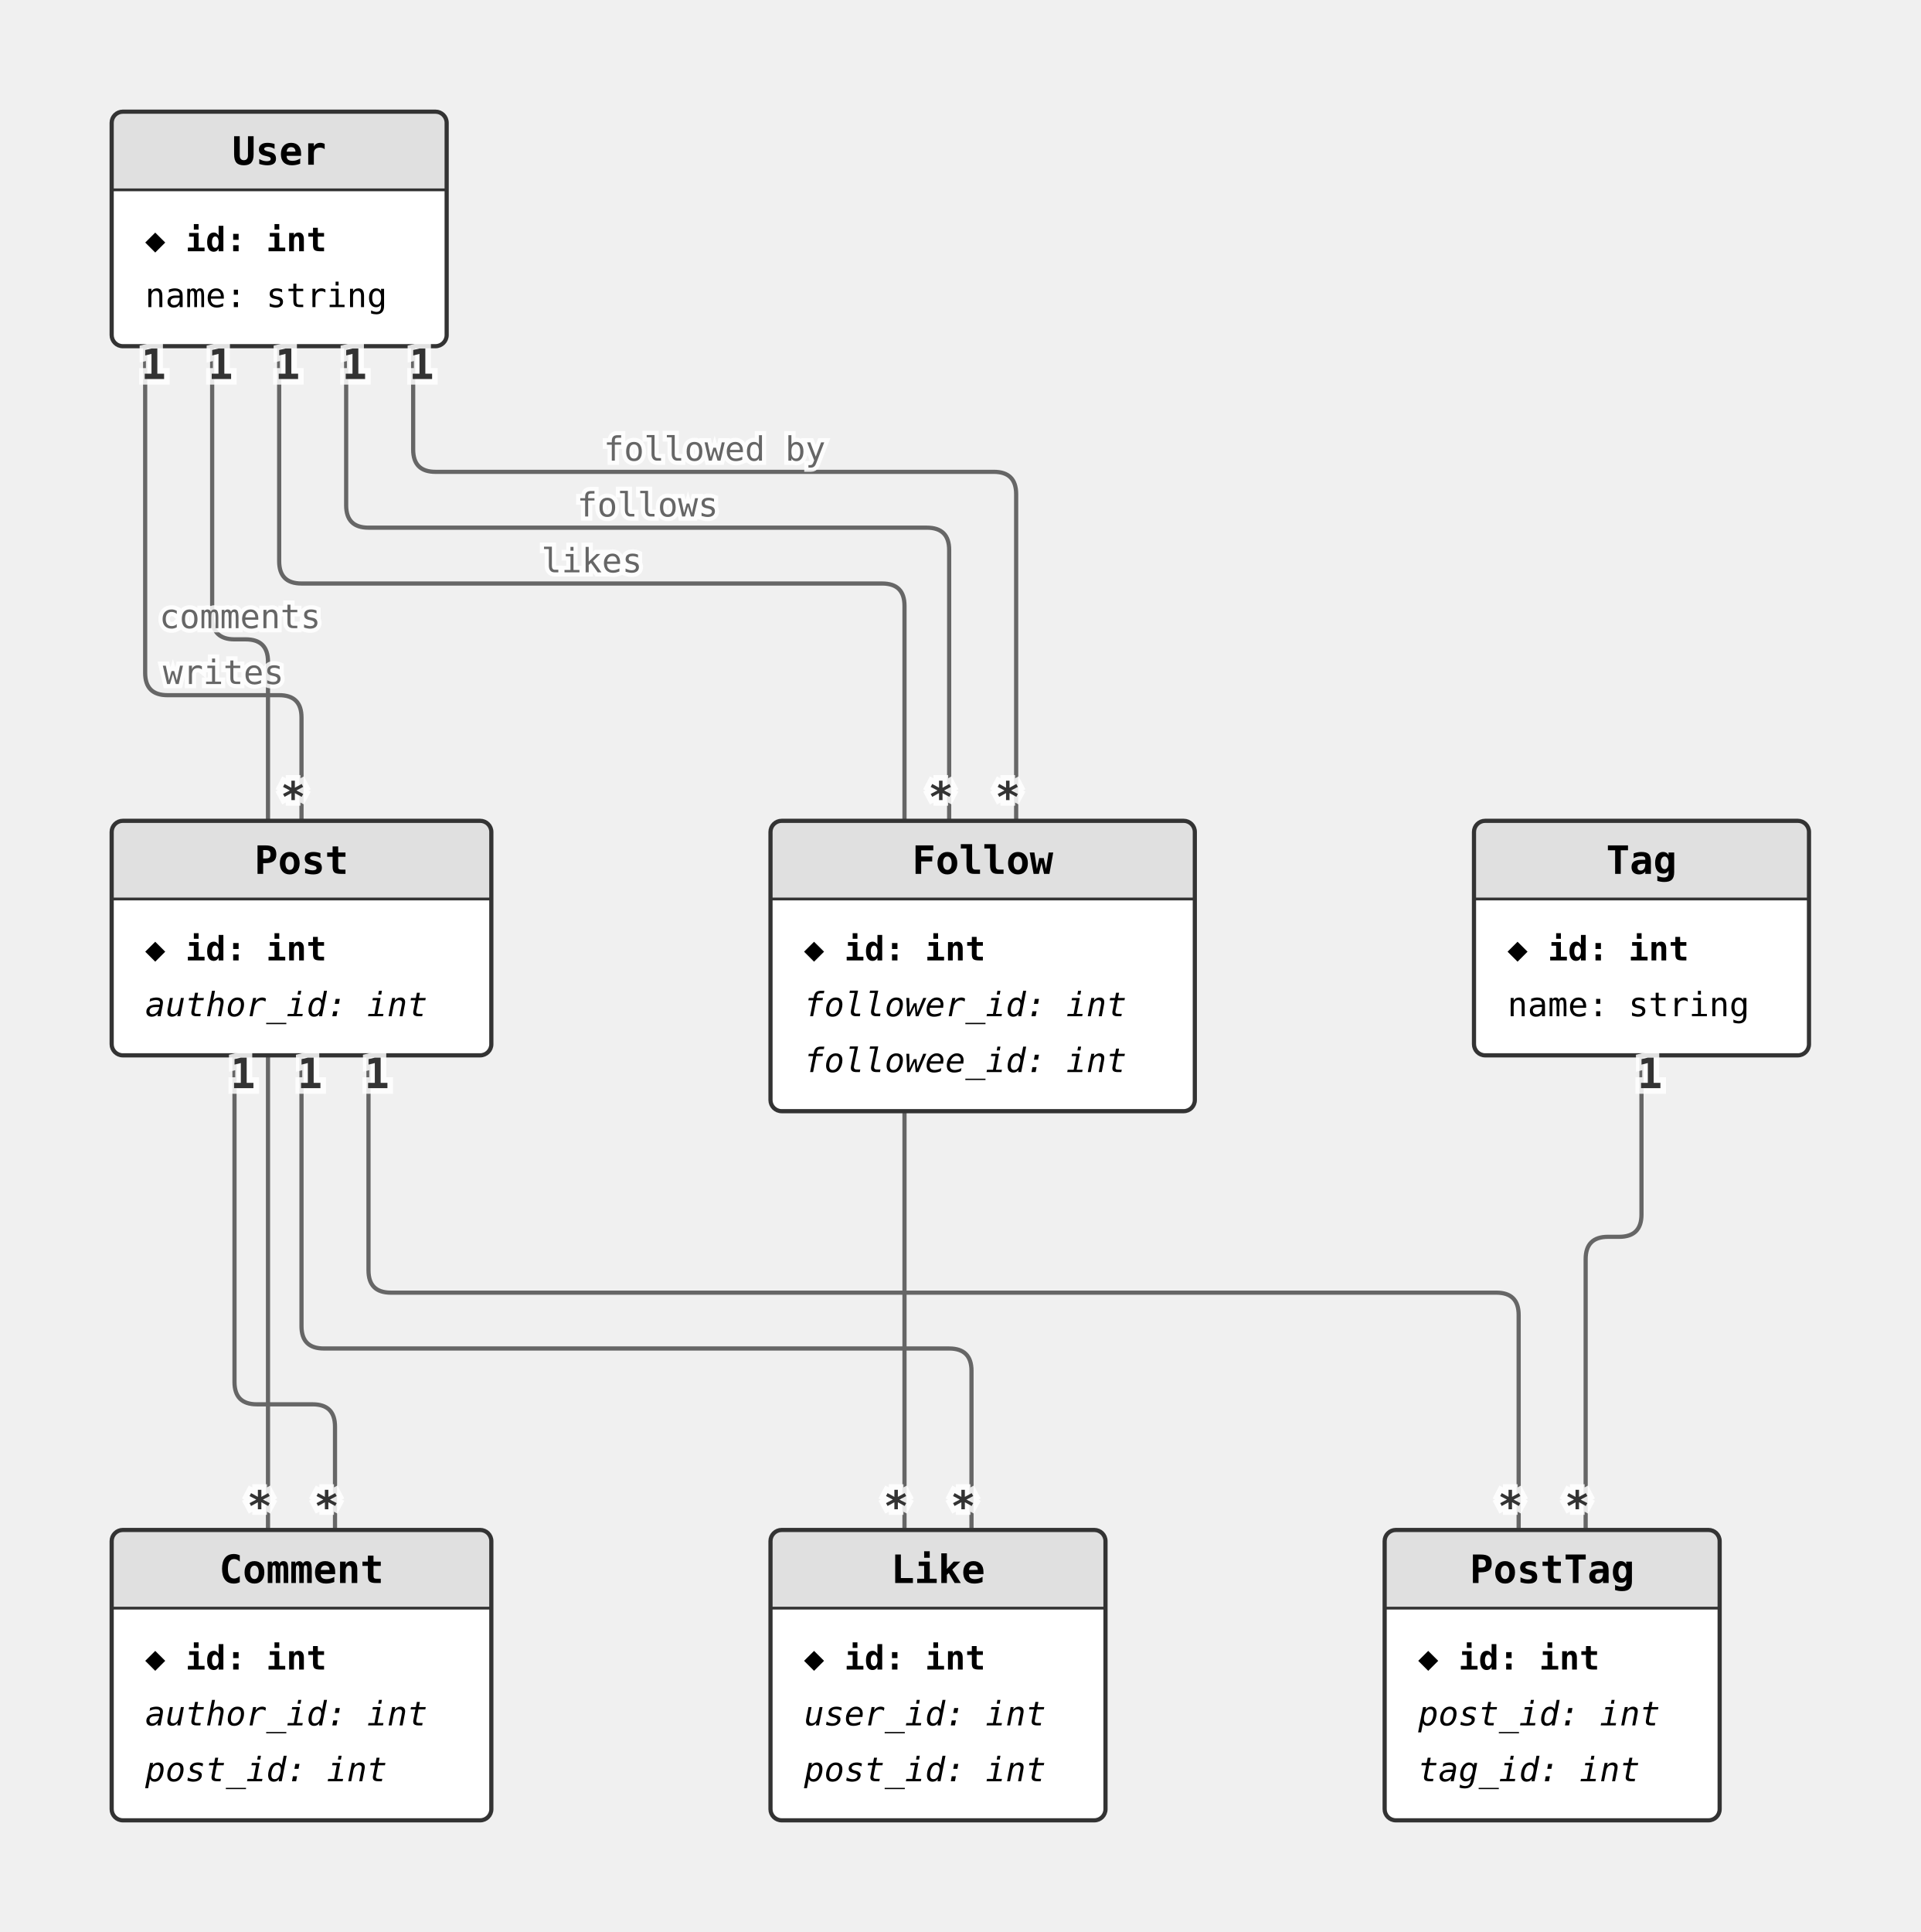
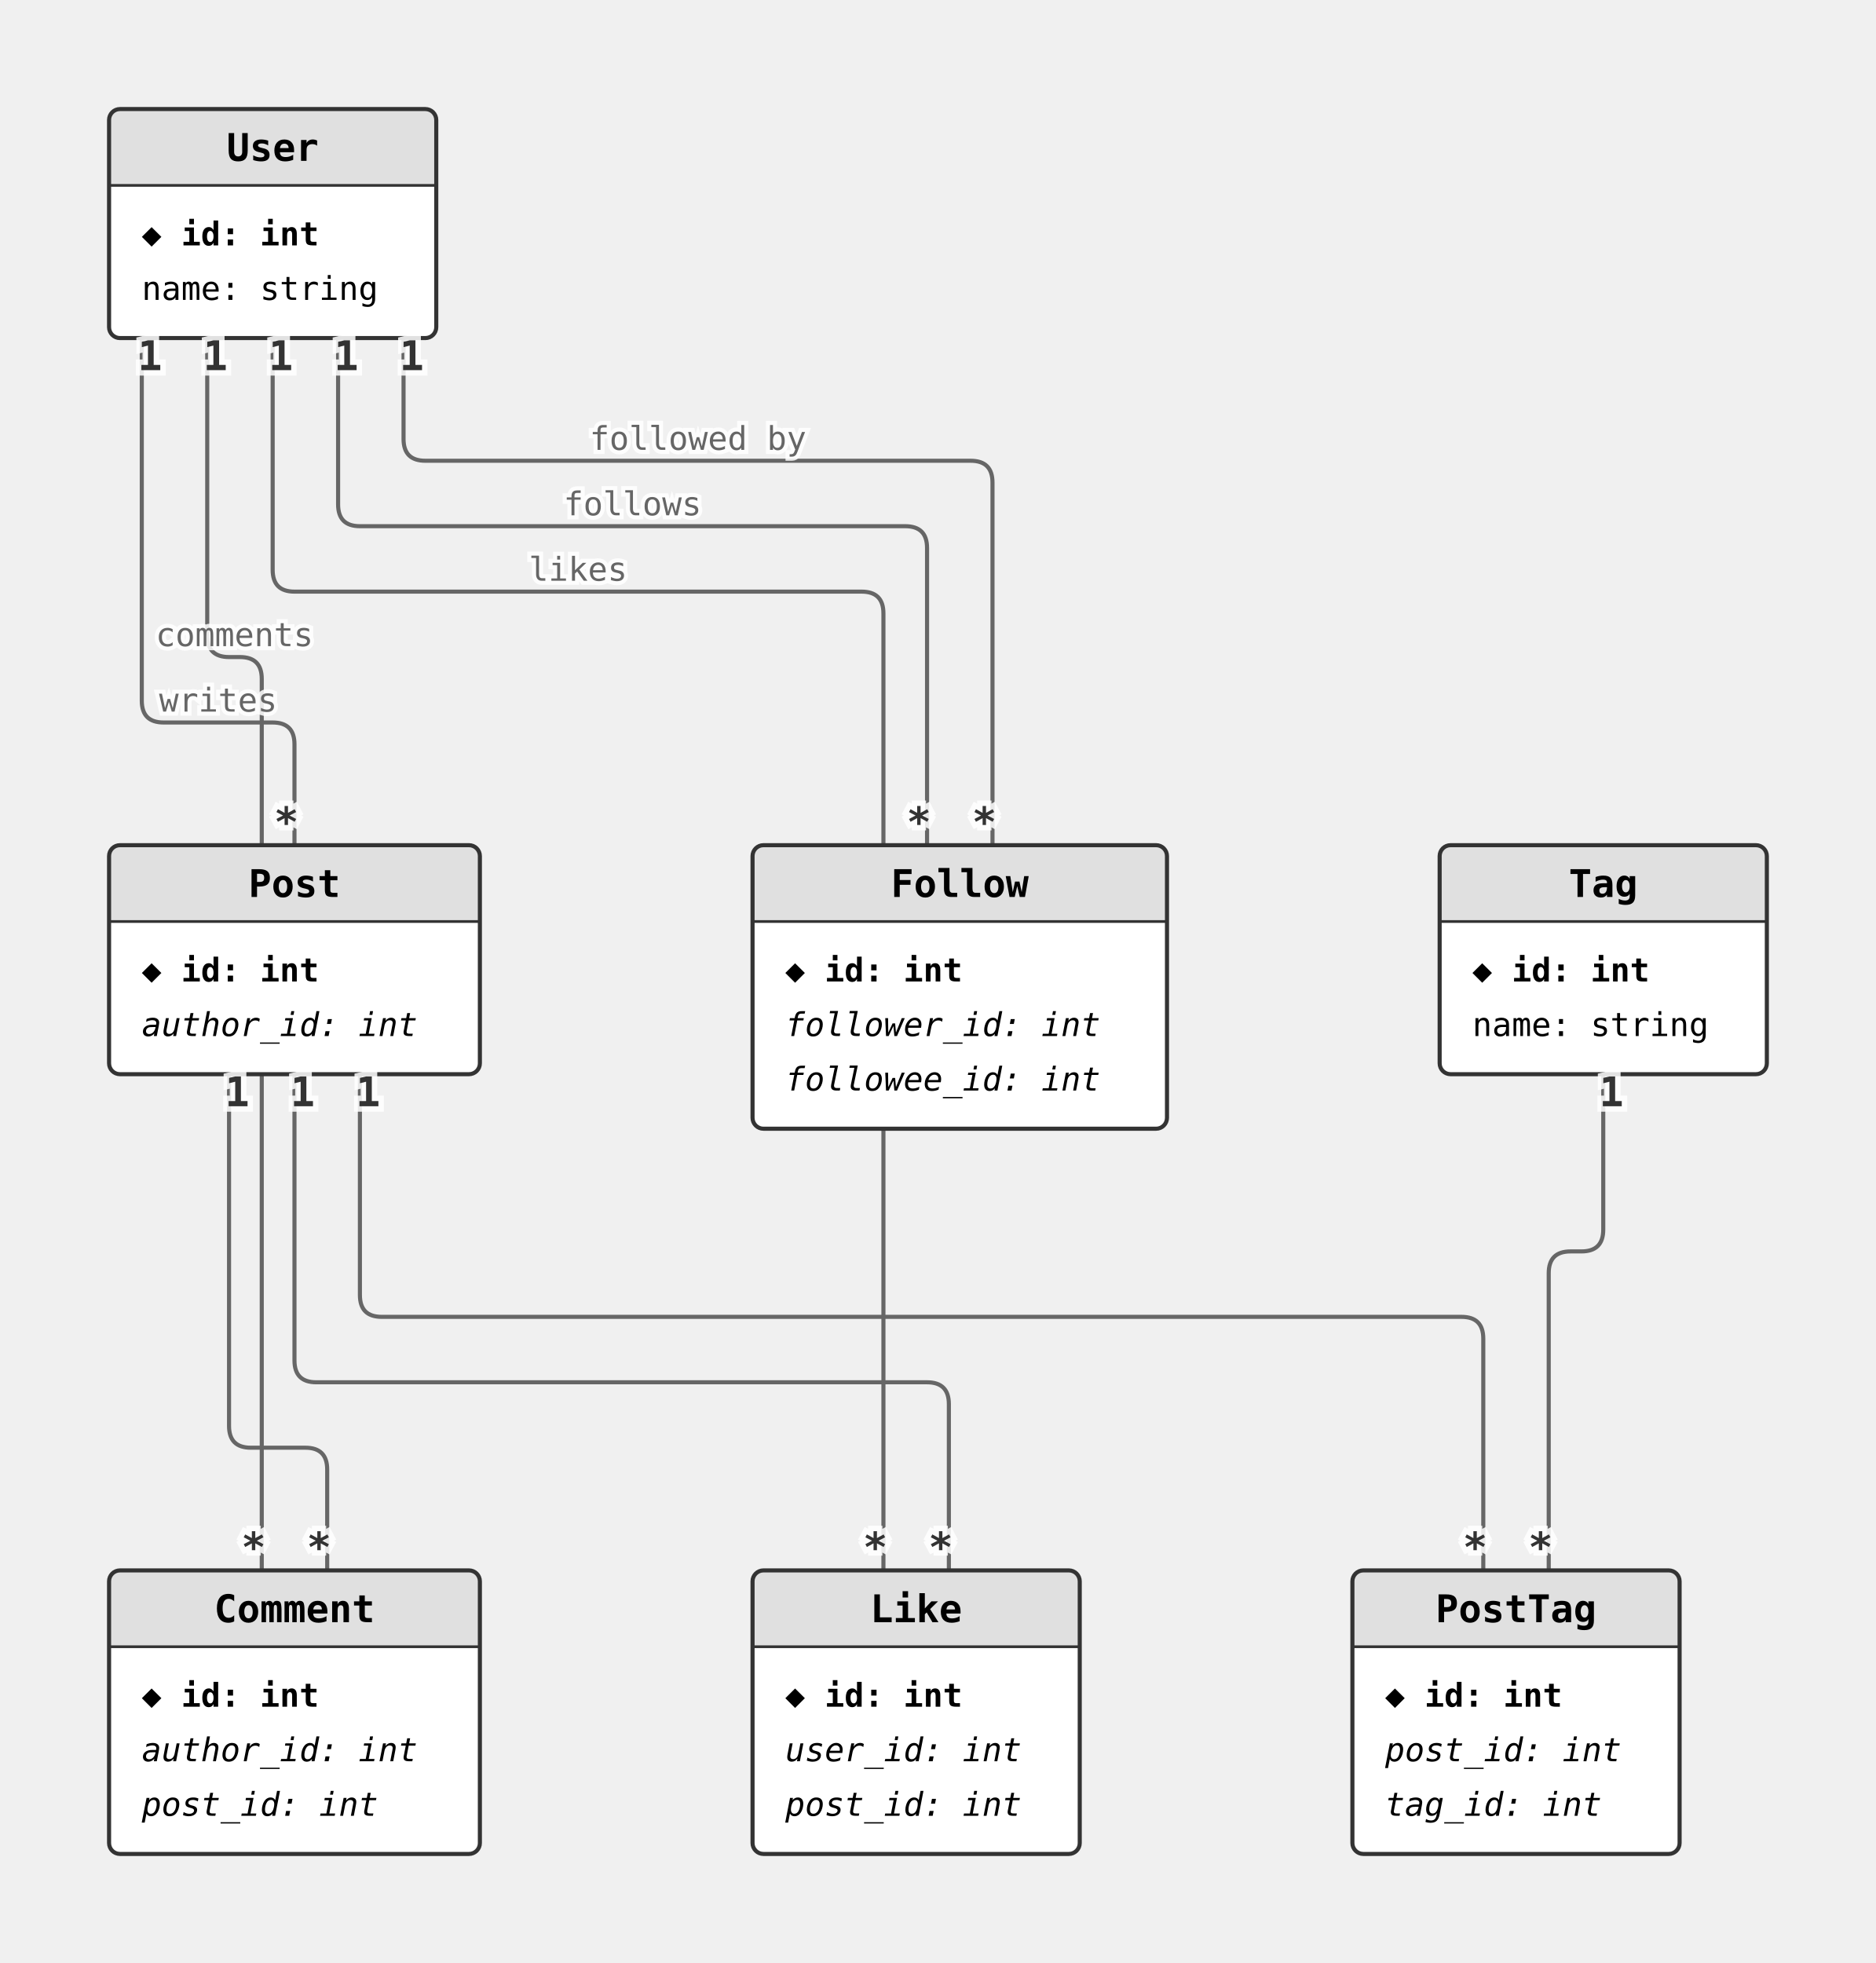
- <svg xmlns="http://www.w3.org/2000/svg" width="688" height="692" viewBox="0 0 688 692">
+ <svg xmlns="http://www.w3.org/2000/svg" width="688" height="720" viewBox="0 0 688 720">
  <style>
  .entity-bg { fill: #fff; }
  .entity-header { fill: #e0e0e0; }
  .entity-border { fill: none; stroke: #333; stroke-width: 1.5; }
  .entity-name { font-family: monospace; font-size: 14px; font-weight: bold; }
  .column-text { font-family: monospace; font-size: 12px; }
  .pk { font-weight: bold; }
  .fk { font-style: italic; }
  .edge { stroke: #666; stroke-width: 1.5; fill: none; }
  .edge-label { font-family: monospace; font-size: 12px; fill: #666; paint-order: stroke; stroke: rgba(255,255,255,0.85); stroke-width: 3px; }
  .cardinality { font-family: monospace; font-size: 15px; font-weight: bold; fill: #333; paint-order: stroke; stroke: rgba(255,255,255,0.85); stroke-width: 4px; }
</style>
-   <path class="edge" d="M 52 124 L 52 241 Q 52 249 60 249 L 100 249 Q 108 249 108 257 L 108 294" />
-   <path class="edge" d="M 76 124 L 76 221 Q 76 229 84 229 L 88 229 Q 96 229 96 237 L 96 548" />
-   <path class="edge" d="M 100 124 L 100 201 Q 100 209 108 209 L 316 209 Q 324 209 324 217 L 324 548" />
-   <path class="edge" d="M 124 124 L 124 181 Q 124 189 132 189 L 332 189 Q 340 189 340 197 L 340 294" />
-   <path class="edge" d="M 148 124 L 148 161 Q 148 169 156 169 L 356 169 Q 364 169 364 177 L 364 294" />
-   <path class="edge" d="M 84 378 L 84 495 Q 84 503 92 503 L 112 503 Q 120 503 120 511 L 120 548" />
-   <path class="edge" d="M 108 378 L 108 475 Q 108 483 116 483 L 340 483 Q 348 483 348 491 L 348 548" />
-   <path class="edge" d="M 132 378 L 132 455 Q 132 463 140 463 L 536 463 Q 544 463 544 471 L 544 548" />
-   <path class="edge" d="M 588 378 L 588 435 Q 588 443 580 443 L 576 443 Q 568 443 568 451 L 568 548" />
+   <path class="edge" d="M 52 124 L 52 257 Q 52 265 60 265 L 100 265 Q 108 265 108 273 L 108 310" />
+   <path class="edge" d="M 76 124 L 76 233 Q 76 241 84 241 L 88 241 Q 96 241 96 249 L 96 576" />
+   <path class="edge" d="M 100 124 L 100 209 Q 100 217 108 217 L 316 217 Q 324 217 324 225 L 324 576" />
+   <path class="edge" d="M 124 124 L 124 185 Q 124 193 132 193 L 332 193 Q 340 193 340 201 L 340 310" />
+   <path class="edge" d="M 148 124 L 148 161 Q 148 169 156 169 L 356 169 Q 364 169 364 177 L 364 310" />
+   <path class="edge" d="M 84 394 L 84 523 Q 84 531 92 531 L 112 531 Q 120 531 120 539 L 120 576" />
+   <path class="edge" d="M 108 394 L 108 499 Q 108 507 116 507 L 340 507 Q 348 507 348 515 L 348 576" />
+   <path class="edge" d="M 132 394 L 132 475 Q 132 483 140 483 L 536 483 Q 544 483 544 491 L 544 576" />
+   <path class="edge" d="M 588 394 L 588 451 Q 588 459 580 459 L 576 459 Q 568 459 568 467 L 568 576" />
  <rect class="entity-bg" x="40" y="40" width="120" height="84" rx="4" />
  <rect class="entity-header" x="40" y="40" width="120" height="28" rx="4" />
  <rect class="entity-header" x="40" y="64" width="120" height="4" />
  <text class="entity-name" x="100" y="59" text-anchor="middle">User</text>
  <line x1="40" y1="68" x2="160" y2="68" stroke="#333" stroke-width="1" />
  <text class="column-text pk" x="52" y="90">◆ id: int</text>
  <text class="column-text" x="52" y="110">  name: string</text>
  <rect class="entity-border" x="40" y="40" width="120" height="84" rx="4" />
-   <rect class="entity-bg" x="40" y="294" width="136" height="84" rx="4" />
-   <rect class="entity-header" x="40" y="294" width="136" height="28" rx="4" />
-   <rect class="entity-header" x="40" y="318" width="136" height="4" />
-   <text class="entity-name" x="108" y="313" text-anchor="middle">Post</text>
-   <line x1="40" y1="322" x2="176" y2="322" stroke="#333" stroke-width="1" />
-   <text class="column-text pk" x="52" y="344">◆ id: int</text>
-   <text class="column-text fk" x="52" y="364">  author_id: int</text>
-   <rect class="entity-border" x="40" y="294" width="136" height="84" rx="4" />
-   <rect class="entity-bg" x="276" y="294" width="152" height="104" rx="4" />
-   <rect class="entity-header" x="276" y="294" width="152" height="28" rx="4" />
-   <rect class="entity-header" x="276" y="318" width="152" height="4" />
-   <text class="entity-name" x="352" y="313" text-anchor="middle">Follow</text>
-   <line x1="276" y1="322" x2="428" y2="322" stroke="#333" stroke-width="1" />
-   <text class="column-text pk" x="288" y="344">◆ id: int</text>
-   <text class="column-text fk" x="288" y="364">  follower_id: int</text>
-   <text class="column-text fk" x="288" y="384">  followee_id: int</text>
-   <rect class="entity-border" x="276" y="294" width="152" height="104" rx="4" />
-   <rect class="entity-bg" x="528" y="294" width="120" height="84" rx="4" />
-   <rect class="entity-header" x="528" y="294" width="120" height="28" rx="4" />
-   <rect class="entity-header" x="528" y="318" width="120" height="4" />
-   <text class="entity-name" x="588" y="313" text-anchor="middle">Tag</text>
-   <line x1="528" y1="322" x2="648" y2="322" stroke="#333" stroke-width="1" />
-   <text class="column-text pk" x="540" y="344">◆ id: int</text>
-   <text class="column-text" x="540" y="364">  name: string</text>
-   <rect class="entity-border" x="528" y="294" width="120" height="84" rx="4" />
-   <rect class="entity-bg" x="40" y="548" width="136" height="104" rx="4" />
-   <rect class="entity-header" x="40" y="548" width="136" height="28" rx="4" />
-   <rect class="entity-header" x="40" y="572" width="136" height="4" />
-   <text class="entity-name" x="108" y="567" text-anchor="middle">Comment</text>
-   <line x1="40" y1="576" x2="176" y2="576" stroke="#333" stroke-width="1" />
-   <text class="column-text pk" x="52" y="598">◆ id: int</text>
-   <text class="column-text fk" x="52" y="618">  author_id: int</text>
-   <text class="column-text fk" x="52" y="638">  post_id: int</text>
-   <rect class="entity-border" x="40" y="548" width="136" height="104" rx="4" />
-   <rect class="entity-bg" x="276" y="548" width="120" height="104" rx="4" />
-   <rect class="entity-header" x="276" y="548" width="120" height="28" rx="4" />
-   <rect class="entity-header" x="276" y="572" width="120" height="4" />
-   <text class="entity-name" x="336" y="567" text-anchor="middle">Like</text>
-   <line x1="276" y1="576" x2="396" y2="576" stroke="#333" stroke-width="1" />
-   <text class="column-text pk" x="288" y="598">◆ id: int</text>
-   <text class="column-text fk" x="288" y="618">  user_id: int</text>
-   <text class="column-text fk" x="288" y="638">  post_id: int</text>
-   <rect class="entity-border" x="276" y="548" width="120" height="104" rx="4" />
-   <rect class="entity-bg" x="496" y="548" width="120" height="104" rx="4" />
-   <rect class="entity-header" x="496" y="548" width="120" height="28" rx="4" />
-   <rect class="entity-header" x="496" y="572" width="120" height="4" />
-   <text class="entity-name" x="556" y="567" text-anchor="middle">PostTag</text>
-   <line x1="496" y1="576" x2="616" y2="576" stroke="#333" stroke-width="1" />
-   <text class="column-text pk" x="508" y="598">◆ id: int</text>
-   <text class="column-text fk" x="508" y="618">  post_id: int</text>
-   <text class="column-text fk" x="508" y="638">  tag_id: int</text>
-   <rect class="entity-border" x="496" y="548" width="120" height="104" rx="4" />
+   <rect class="entity-bg" x="40" y="310" width="136" height="84" rx="4" />
+   <rect class="entity-header" x="40" y="310" width="136" height="28" rx="4" />
+   <rect class="entity-header" x="40" y="334" width="136" height="4" />
+   <text class="entity-name" x="108" y="329" text-anchor="middle">Post</text>
+   <line x1="40" y1="338" x2="176" y2="338" stroke="#333" stroke-width="1" />
+   <text class="column-text pk" x="52" y="360">◆ id: int</text>
+   <text class="column-text fk" x="52" y="380">  author_id: int</text>
+   <rect class="entity-border" x="40" y="310" width="136" height="84" rx="4" />
+   <rect class="entity-bg" x="276" y="310" width="152" height="104" rx="4" />
+   <rect class="entity-header" x="276" y="310" width="152" height="28" rx="4" />
+   <rect class="entity-header" x="276" y="334" width="152" height="4" />
+   <text class="entity-name" x="352" y="329" text-anchor="middle">Follow</text>
+   <line x1="276" y1="338" x2="428" y2="338" stroke="#333" stroke-width="1" />
+   <text class="column-text pk" x="288" y="360">◆ id: int</text>
+   <text class="column-text fk" x="288" y="380">  follower_id: int</text>
+   <text class="column-text fk" x="288" y="400">  followee_id: int</text>
+   <rect class="entity-border" x="276" y="310" width="152" height="104" rx="4" />
+   <rect class="entity-bg" x="528" y="310" width="120" height="84" rx="4" />
+   <rect class="entity-header" x="528" y="310" width="120" height="28" rx="4" />
+   <rect class="entity-header" x="528" y="334" width="120" height="4" />
+   <text class="entity-name" x="588" y="329" text-anchor="middle">Tag</text>
+   <line x1="528" y1="338" x2="648" y2="338" stroke="#333" stroke-width="1" />
+   <text class="column-text pk" x="540" y="360">◆ id: int</text>
+   <text class="column-text" x="540" y="380">  name: string</text>
+   <rect class="entity-border" x="528" y="310" width="120" height="84" rx="4" />
+   <rect class="entity-bg" x="40" y="576" width="136" height="104" rx="4" />
+   <rect class="entity-header" x="40" y="576" width="136" height="28" rx="4" />
+   <rect class="entity-header" x="40" y="600" width="136" height="4" />
+   <text class="entity-name" x="108" y="595" text-anchor="middle">Comment</text>
+   <line x1="40" y1="604" x2="176" y2="604" stroke="#333" stroke-width="1" />
+   <text class="column-text pk" x="52" y="626">◆ id: int</text>
+   <text class="column-text fk" x="52" y="646">  author_id: int</text>
+   <text class="column-text fk" x="52" y="666">  post_id: int</text>
+   <rect class="entity-border" x="40" y="576" width="136" height="104" rx="4" />
+   <rect class="entity-bg" x="276" y="576" width="120" height="104" rx="4" />
+   <rect class="entity-header" x="276" y="576" width="120" height="28" rx="4" />
+   <rect class="entity-header" x="276" y="600" width="120" height="4" />
+   <text class="entity-name" x="336" y="595" text-anchor="middle">Like</text>
+   <line x1="276" y1="604" x2="396" y2="604" stroke="#333" stroke-width="1" />
+   <text class="column-text pk" x="288" y="626">◆ id: int</text>
+   <text class="column-text fk" x="288" y="646">  user_id: int</text>
+   <text class="column-text fk" x="288" y="666">  post_id: int</text>
+   <rect class="entity-border" x="276" y="576" width="120" height="104" rx="4" />
+   <rect class="entity-bg" x="496" y="576" width="120" height="104" rx="4" />
+   <rect class="entity-header" x="496" y="576" width="120" height="28" rx="4" />
+   <rect class="entity-header" x="496" y="600" width="120" height="4" />
+   <text class="entity-name" x="556" y="595" text-anchor="middle">PostTag</text>
+   <line x1="496" y1="604" x2="616" y2="604" stroke="#333" stroke-width="1" />
+   <text class="column-text pk" x="508" y="626">◆ id: int</text>
+   <text class="column-text fk" x="508" y="646">  post_id: int</text>
+   <text class="column-text fk" x="508" y="666">  tag_id: int</text>
+   <rect class="entity-border" x="496" y="576" width="120" height="104" rx="4" />
  <text class="cardinality" x="59.5" y="131.5" text-anchor="end" dominant-baseline="middle">1</text>
-   <text class="cardinality" x="100.5" y="286.5" text-anchor="start" dominant-baseline="middle">*</text>
-   <text class="edge-label" x="80" y="245" text-anchor="middle" dominant-baseline="alphabetic">writes</text>
+   <text class="cardinality" x="100.5" y="302.5" text-anchor="start" dominant-baseline="middle">*</text>
+   <text class="edge-label" x="80" y="261" text-anchor="middle" dominant-baseline="alphabetic">writes</text>
  <text class="cardinality" x="83.5" y="131.5" text-anchor="end" dominant-baseline="middle">1</text>
-   <text class="cardinality" x="88.5" y="540.5" text-anchor="start" dominant-baseline="middle">*</text>
-   <text class="edge-label" x="86" y="225" text-anchor="middle" dominant-baseline="alphabetic">comments</text>
+   <text class="cardinality" x="88.5" y="568.5" text-anchor="start" dominant-baseline="middle">*</text>
+   <text class="edge-label" x="86" y="237" text-anchor="middle" dominant-baseline="alphabetic">comments</text>
  <text class="cardinality" x="107.5" y="131.5" text-anchor="end" dominant-baseline="middle">1</text>
-   <text class="cardinality" x="316.5" y="540.5" text-anchor="start" dominant-baseline="middle">*</text>
-   <text class="edge-label" x="212" y="205" text-anchor="middle" dominant-baseline="alphabetic">likes</text>
+   <text class="cardinality" x="316.5" y="568.5" text-anchor="start" dominant-baseline="middle">*</text>
+   <text class="edge-label" x="212" y="213" text-anchor="middle" dominant-baseline="alphabetic">likes</text>
  <text class="cardinality" x="131.5" y="131.5" text-anchor="end" dominant-baseline="middle">1</text>
-   <text class="cardinality" x="332.5" y="286.5" text-anchor="start" dominant-baseline="middle">*</text>
-   <text class="edge-label" x="232" y="185" text-anchor="middle" dominant-baseline="alphabetic">follows</text>
+   <text class="cardinality" x="332.5" y="302.5" text-anchor="start" dominant-baseline="middle">*</text>
+   <text class="edge-label" x="232" y="189" text-anchor="middle" dominant-baseline="alphabetic">follows</text>
  <text class="cardinality" x="155.5" y="131.5" text-anchor="end" dominant-baseline="middle">1</text>
-   <text class="cardinality" x="356.5" y="286.5" text-anchor="start" dominant-baseline="middle">*</text>
+   <text class="cardinality" x="356.5" y="302.5" text-anchor="start" dominant-baseline="middle">*</text>
  <text class="edge-label" x="256" y="165" text-anchor="middle" dominant-baseline="alphabetic">followed by</text>
-   <text class="cardinality" x="91.5" y="385.5" text-anchor="end" dominant-baseline="middle">1</text>
-   <text class="cardinality" x="112.5" y="540.5" text-anchor="start" dominant-baseline="middle">*</text>
-   <text class="cardinality" x="115.5" y="385.5" text-anchor="end" dominant-baseline="middle">1</text>
-   <text class="cardinality" x="340.5" y="540.5" text-anchor="start" dominant-baseline="middle">*</text>
-   <text class="cardinality" x="139.5" y="385.5" text-anchor="end" dominant-baseline="middle">1</text>
-   <text class="cardinality" x="536.5" y="540.5" text-anchor="start" dominant-baseline="middle">*</text>
-   <text class="cardinality" x="595.5" y="385.5" text-anchor="end" dominant-baseline="middle">1</text>
-   <text class="cardinality" x="560.5" y="540.5" text-anchor="start" dominant-baseline="middle">*</text>
+   <text class="cardinality" x="91.5" y="401.5" text-anchor="end" dominant-baseline="middle">1</text>
+   <text class="cardinality" x="112.5" y="568.5" text-anchor="start" dominant-baseline="middle">*</text>
+   <text class="cardinality" x="115.5" y="401.5" text-anchor="end" dominant-baseline="middle">1</text>
+   <text class="cardinality" x="340.5" y="568.5" text-anchor="start" dominant-baseline="middle">*</text>
+   <text class="cardinality" x="139.5" y="401.5" text-anchor="end" dominant-baseline="middle">1</text>
+   <text class="cardinality" x="536.5" y="568.5" text-anchor="start" dominant-baseline="middle">*</text>
+   <text class="cardinality" x="595.5" y="401.5" text-anchor="end" dominant-baseline="middle">1</text>
+   <text class="cardinality" x="560.5" y="568.5" text-anchor="start" dominant-baseline="middle">*</text>
</svg>
